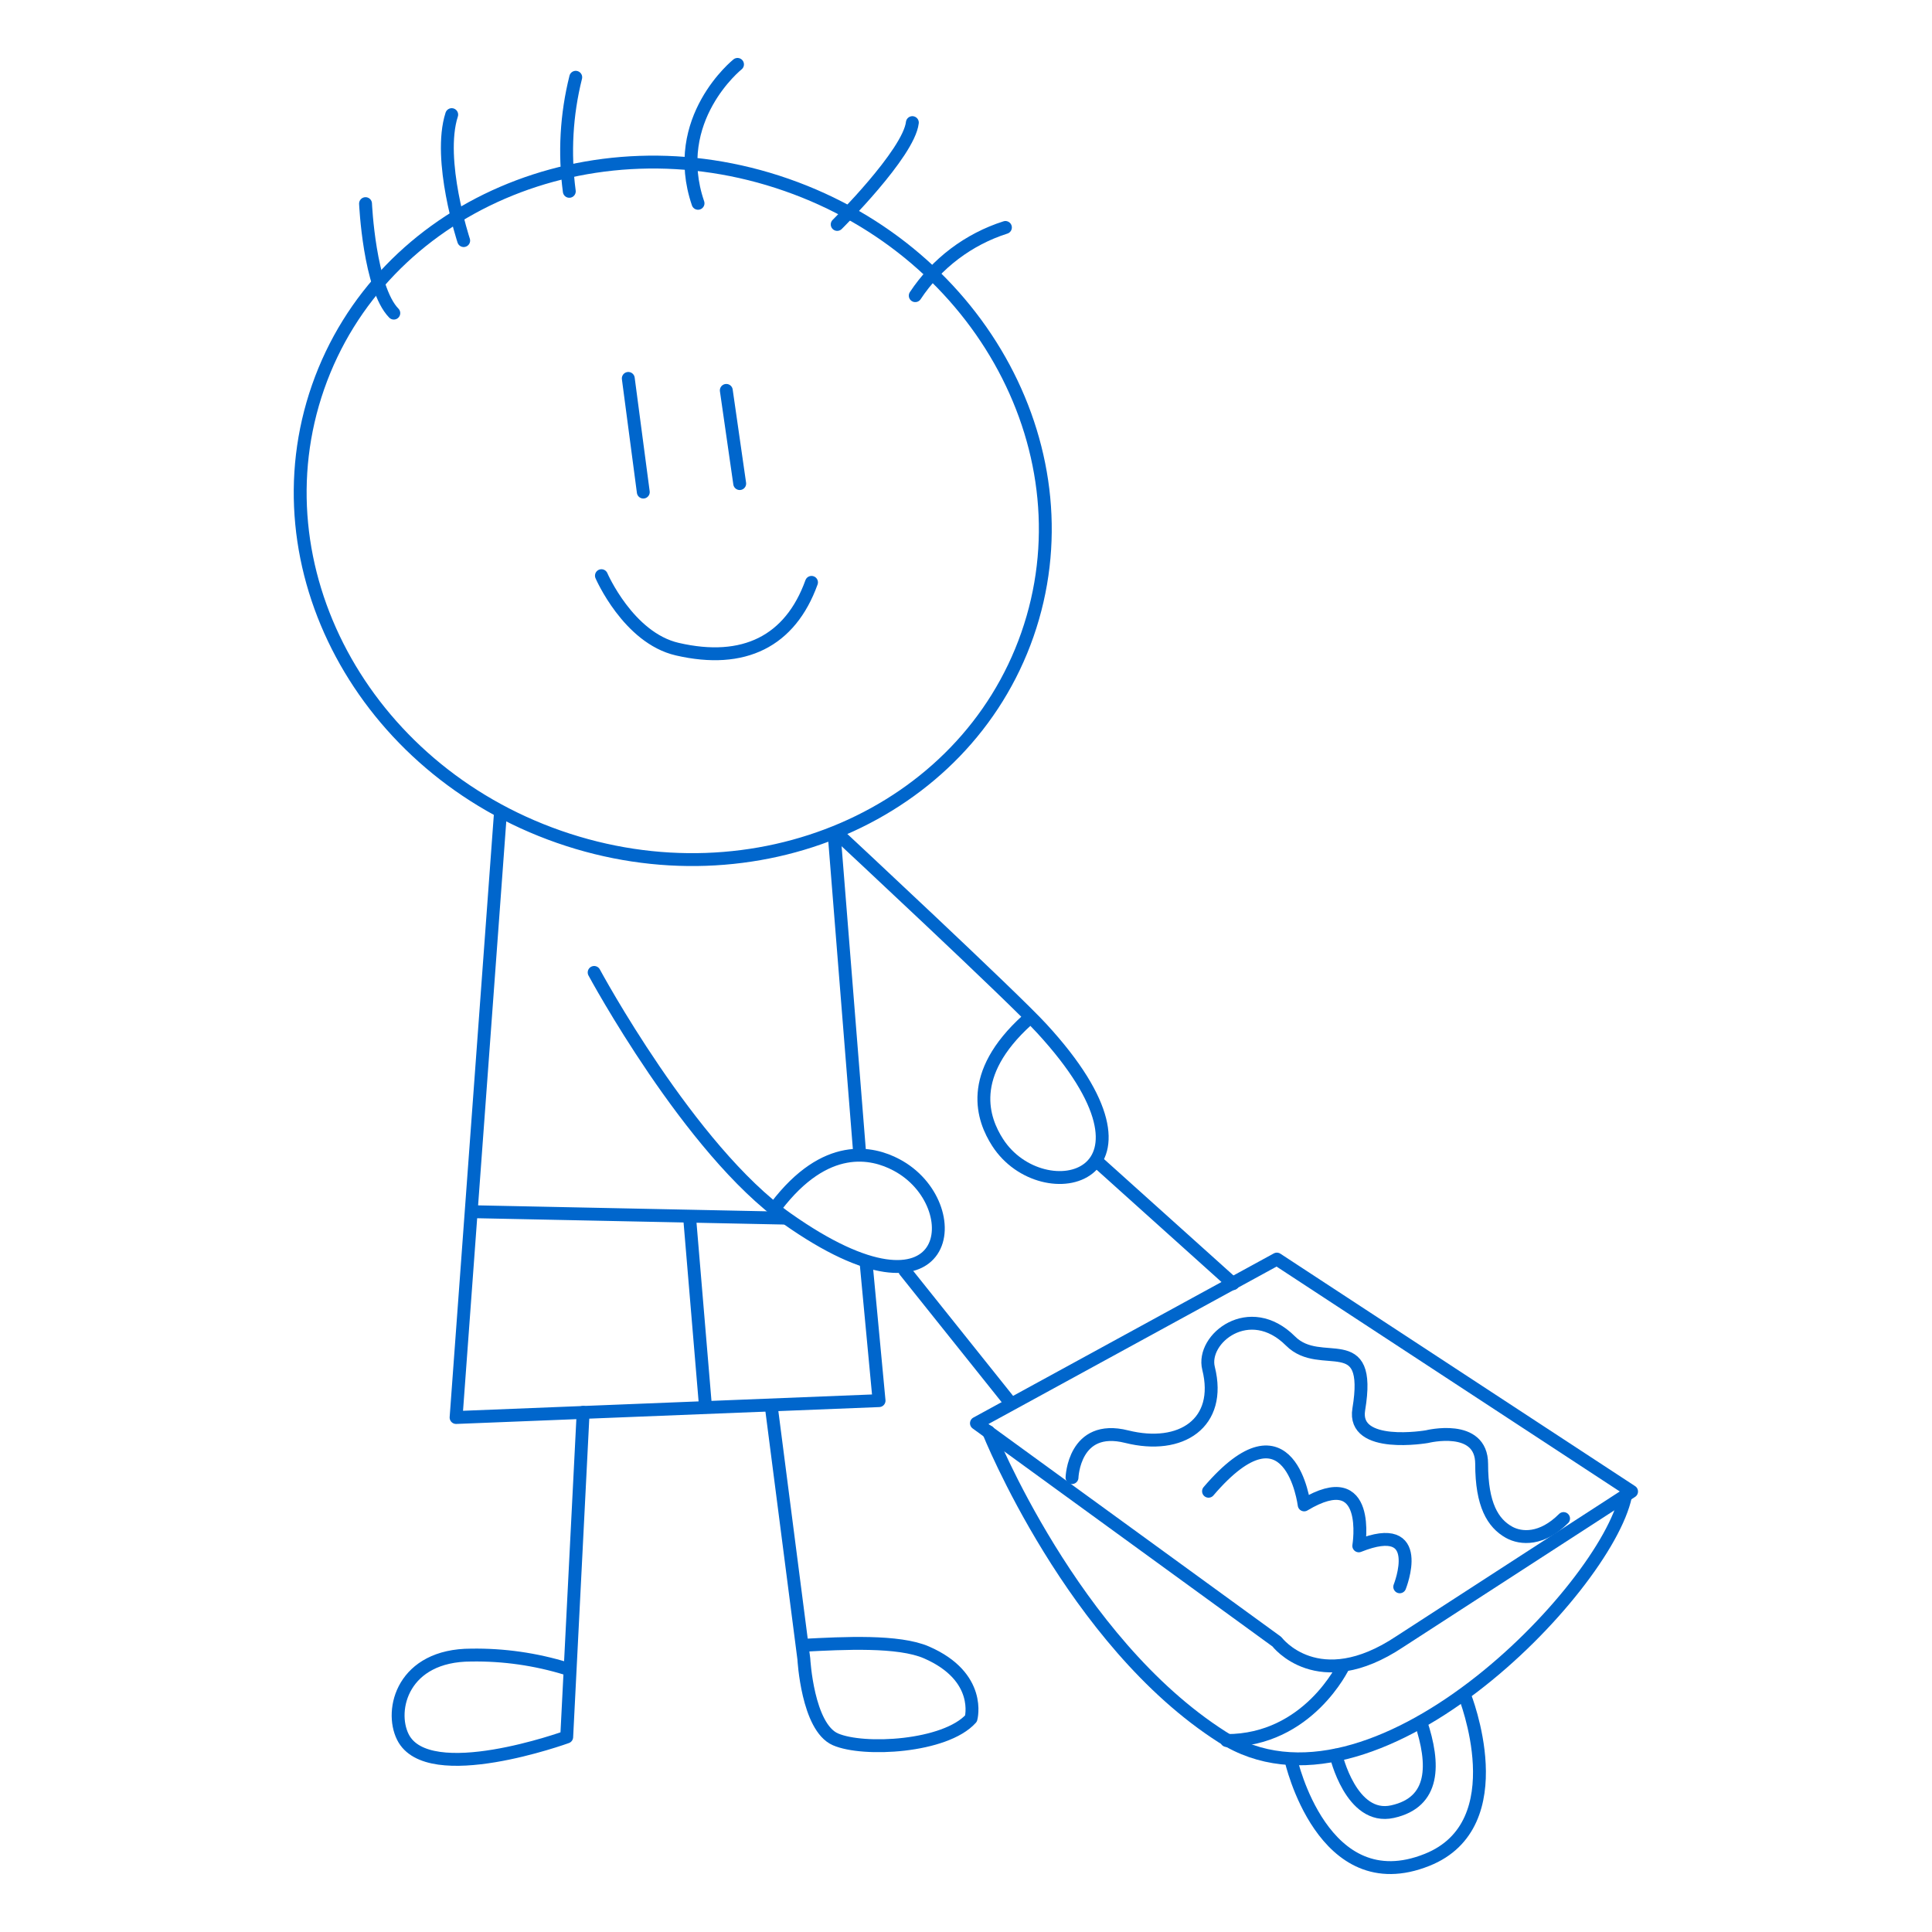
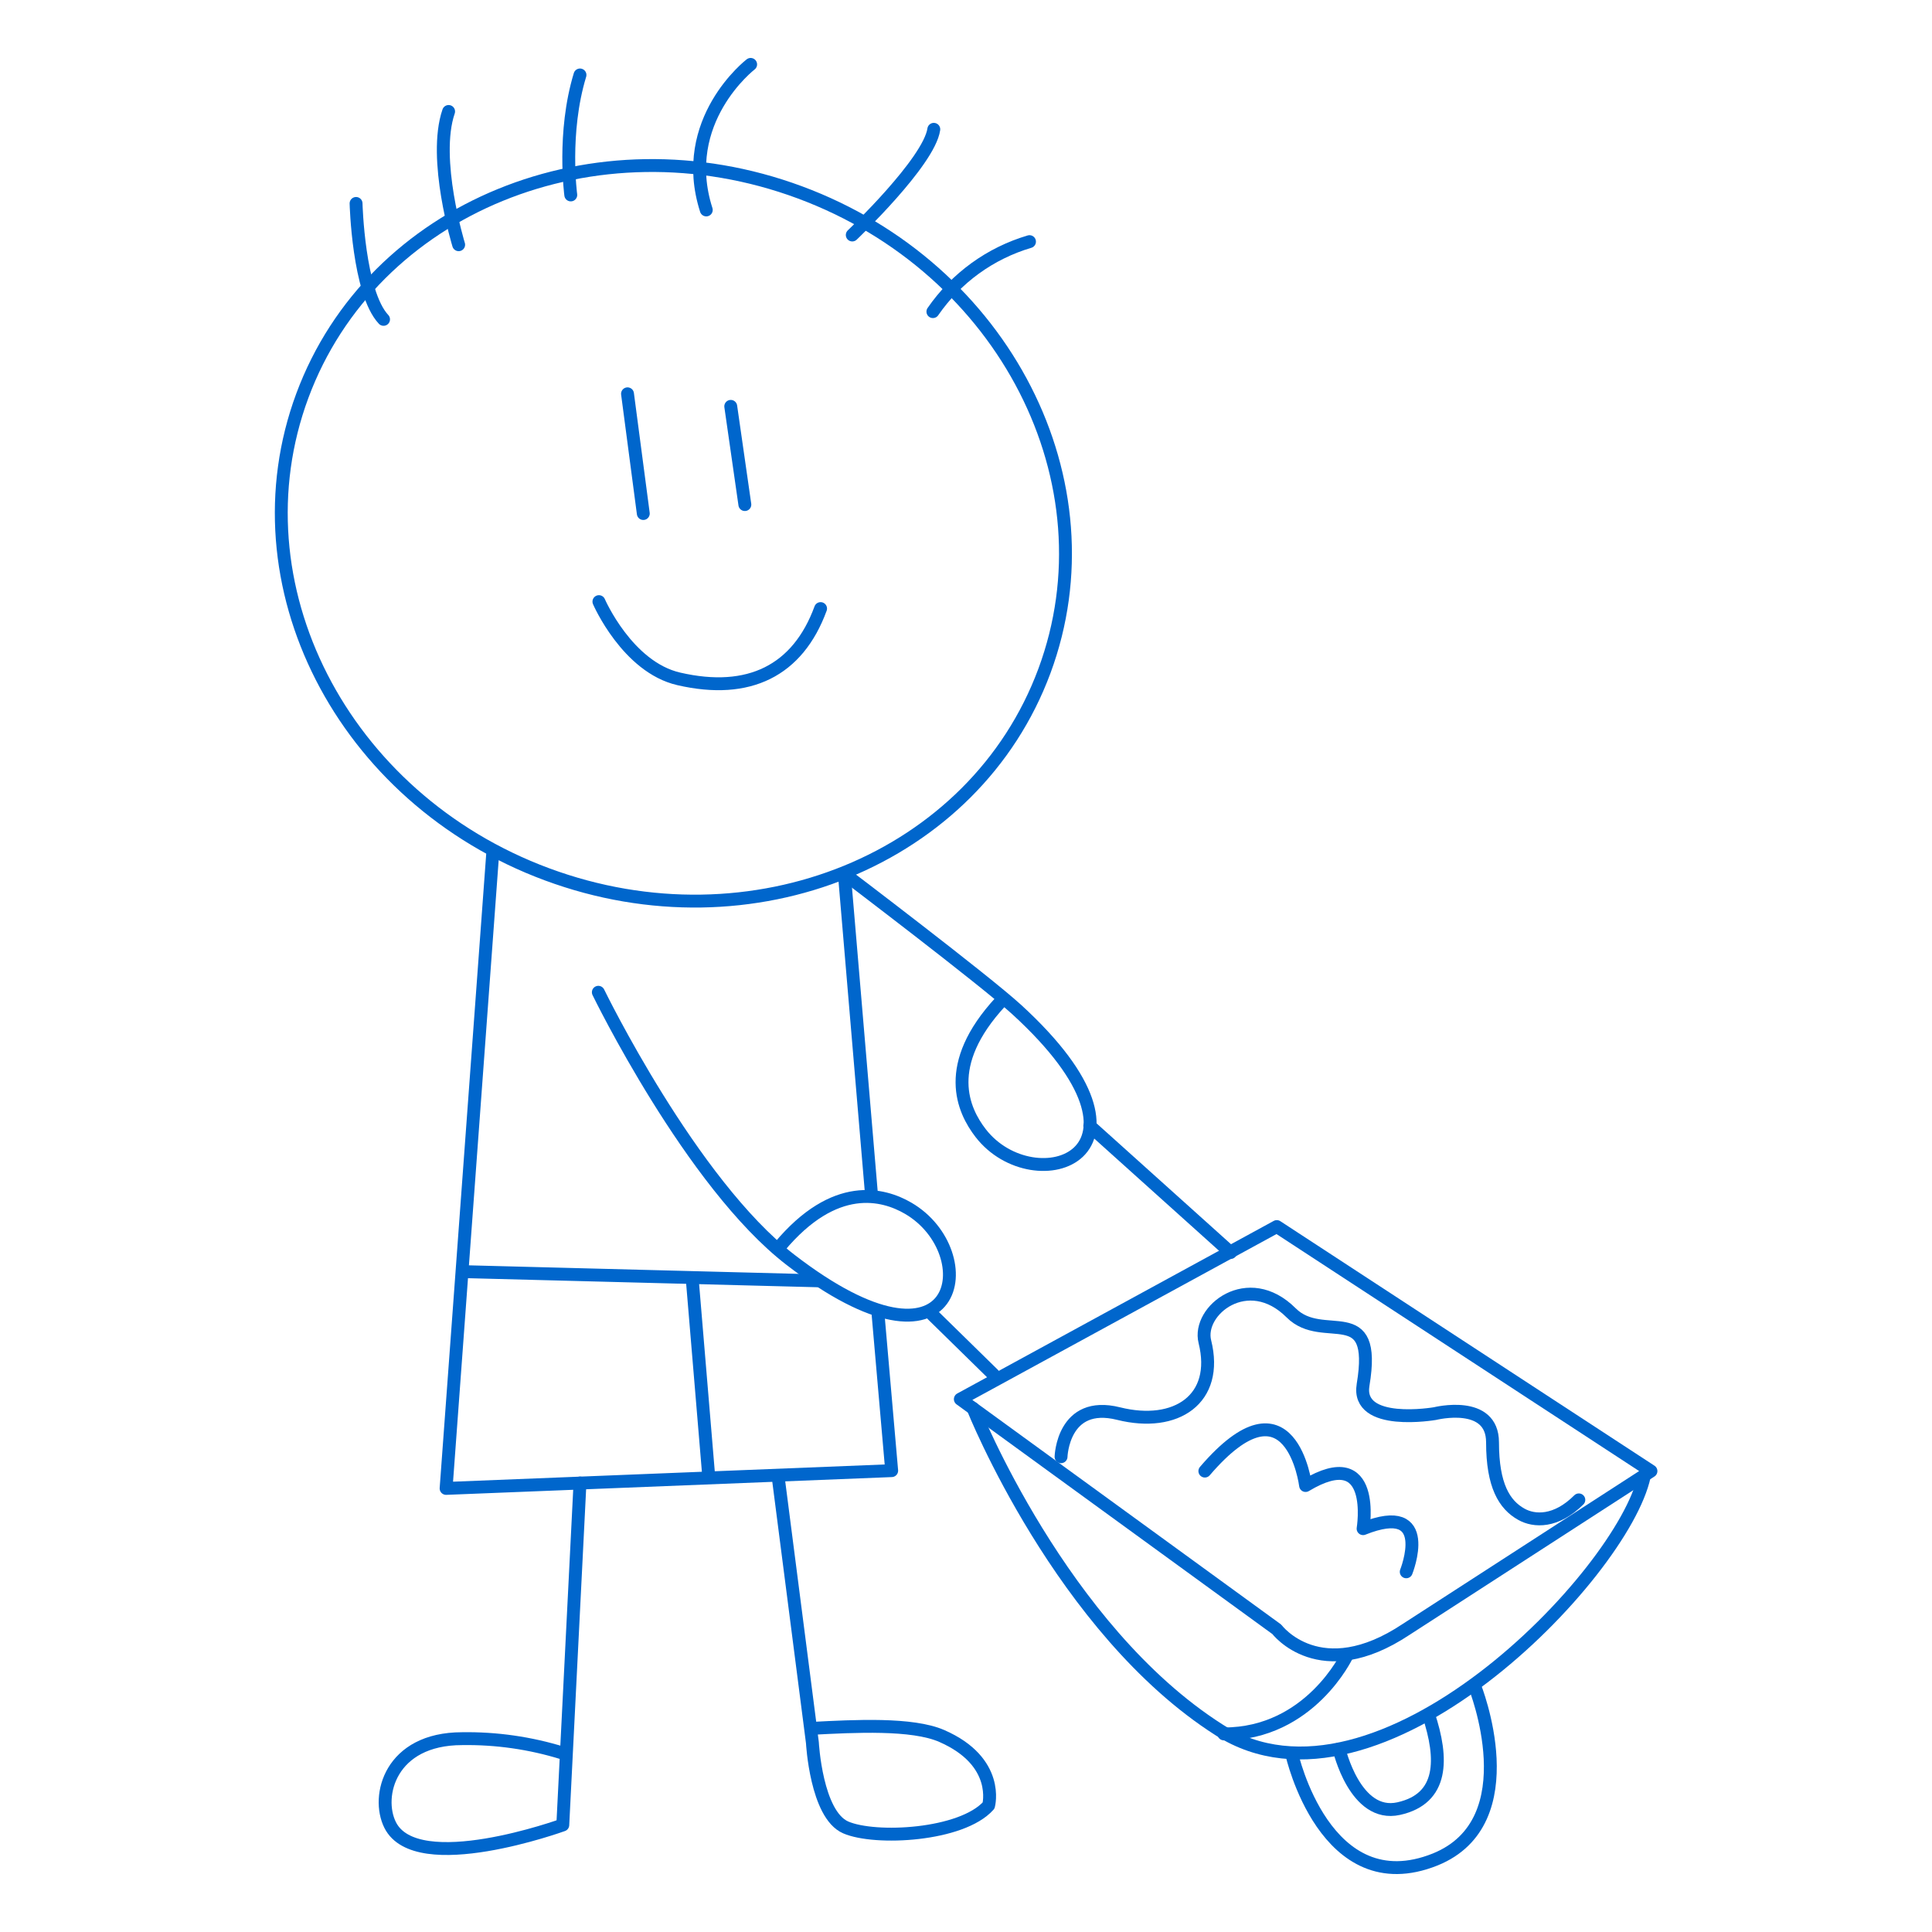
<svg xmlns="http://www.w3.org/2000/svg" width="150" height="150" viewBox="0 0 150 150" fill="none">
-   <path d="M65.21 64.895C65.21 64.895 78.71 77.47 80.885 79.855C91.675 91.585 80.945 94.12 77.455 88.7C76.31 86.915 75.035 83.46 79.745 79.2" stroke="#0066CC" stroke-linecap="round" stroke-linejoin="round" />
-   <path d="M46.13 75.5C46.13 75.5 53.55 89.28 61.1 94.61C74.1 103.795 75.315 93.455 69.6 90.44C67.725 89.44 64.1 88.62 60.25 93.675" stroke="#0066CC" stroke-linecap="round" stroke-linejoin="round" />
-   <path d="M45.275 109.655L43.999 134.86C43.999 134.86 33.23 138.77 31.279 134.86C30.22 132.74 31.279 128.5 36.58 128.5C39.093 128.46 41.597 128.818 43.999 129.56" stroke="#0066CC" stroke-linecap="round" stroke-linejoin="round" />
-   <path d="M59.91 109.42L62.41 128.8C62.41 128.8 62.69 134.09 64.86 135.04C67.03 135.99 73.385 135.65 75.39 133.425C75.39 133.425 76.285 130.19 71.935 128.295C69.765 127.35 65.53 127.575 62.355 127.74" stroke="#0066CC" stroke-linecap="round" stroke-linejoin="round" />
-   <path d="M28.38 15.81C28.38 15.81 28.675 22.365 30.575 24.31" stroke="#0066CC" stroke-linecap="round" stroke-linejoin="round" />
-   <path d="M35.07 8.9C33.94 12.42 36 18.68 36 18.68" stroke="#0066CC" stroke-linecap="round" stroke-linejoin="round" />
-   <path d="M44.7 6C43.974 8.893 43.805 11.898 44.2 14.855" stroke="#0066CC" stroke-linecap="round" stroke-linejoin="round" />
-   <path d="M57.26 5C57.26 5 51.96 9.24 54.195 15.785" stroke="#0066CC" stroke-linecap="round" stroke-linejoin="round" />
-   <path d="M65 17.425C65 17.425 70.55 11.925 70.835 9.52" stroke="#0066CC" stroke-linecap="round" stroke-linejoin="round" />
-   <path d="M78.06 17.66C75.191 18.575 72.721 20.444 71.06 22.955" stroke="#0066CC" stroke-linecap="round" stroke-linejoin="round" />
-   <path d="M79.768 49.272C84.647 35.295 76.273 19.662 61.065 14.354C45.858 9.046 29.575 16.074 24.696 30.051C19.818 44.028 28.192 59.662 43.399 64.969C58.607 70.277 74.89 63.249 79.768 49.272Z" stroke="#0066CC" stroke-linecap="round" stroke-linejoin="round" />
-   <path d="M56.39 30.31L57.43 37.545" stroke="#0066CC" stroke-linecap="round" stroke-linejoin="round" />
-   <path d="M48.78 29.38L49.945 38.205" stroke="#0066CC" stroke-linecap="round" stroke-linejoin="round" />
-   <path d="M46.695 44.695C46.695 44.695 48.78 49.525 52.585 50.4C57.76 51.595 61.355 49.79 63.005 45.215" stroke="#0066CC" stroke-linecap="round" stroke-linejoin="round" />
-   <path d="M67.255 98.17L68.25 108.745L35.41 110.055L38.845 63.235" stroke="#0066CC" stroke-linecap="round" stroke-linejoin="round" />
-   <path d="M64.76 64.695L66.755 89.675" stroke="#0066CC" stroke-linecap="round" stroke-linejoin="round" />
-   <path d="M36.895 94.08L60.969 94.575" stroke="#0066CC" stroke-linecap="round" stroke-linejoin="round" />
-   <path d="M53.55 94.63L54.77 109.16" stroke="#0066CC" stroke-linecap="round" stroke-linejoin="round" />
-   <path d="M99.135 97.755L75.81 110.5L99.135 127.46C99.135 127.46 102.315 131.7 108.675 127.46L126.675 115.8L99.135 97.755Z" stroke="#0066CC" stroke-linecap="round" stroke-linejoin="round" />
-   <path d="M76.75 111.155C76.75 111.155 83.25 127.44 94.89 134.86C106.53 142.28 124.675 123.395 126.205 116.15" stroke="#0066CC" stroke-linecap="round" stroke-linejoin="round" />
-   <path d="M104.315 129.325C104.315 129.325 101.59 135.135 95.231 135.135" stroke="#0066CC" stroke-linecap="round" stroke-linejoin="round" />
-   <path d="M113.715 131.64C113.715 131.64 117.715 141.64 110.795 144.4C102.68 147.65 100.23 136.635 100.23 136.635" stroke="#0066CC" stroke-linecap="round" stroke-linejoin="round" />
-   <path d="M83.231 114.72C83.231 114.72 83.361 110.51 87.471 111.54C91.71 112.6 94.891 110.48 93.831 106.235C93.255 103.94 97.01 100.935 100.195 104.115C102.565 106.49 106.555 103.055 105.495 109.42C104.97 112.555 110.795 111.54 110.795 111.54C110.795 111.54 115.035 110.48 115.035 113.66C115.035 116.84 115.91 118.26 117.155 118.96C118.105 119.49 119.72 119.575 121.395 117.9" stroke="#0066CC" stroke-linecap="round" stroke-linejoin="round" />
-   <path d="M108.675 123.2C108.675 123.2 110.795 117.9 105.495 120.02C105.495 120.02 106.555 113.66 101.255 116.84C101.255 116.84 100.195 108.34 93.83 115.78" stroke="#0066CC" stroke-linecap="round" stroke-linejoin="round" />
-   <path d="M78.245 108.66L70.255 98.665" stroke="#0066CC" stroke-linecap="round" stroke-linejoin="round" />
-   <path d="M95.73 99.665L85.35 90.335" stroke="#0066CC" stroke-linecap="round" stroke-linejoin="round" />
-   <path d="M103.725 136.265C103.725 136.265 104.9 141.37 108.115 140.655C111.41 139.925 111.41 136.995 110.31 133.7" stroke="#0066CC" stroke-linecap="round" stroke-linejoin="round" />
+   <path d="M65.545 67.835C65.545 67.835 76.415 76.075 78.935 78.38C91.32 89.715 80.29 93.345 76.135 87.97C74.77 86.2 73.135 82.69 77.68 77.78" stroke="#0066CC" stroke-linecap="round" stroke-linejoin="round" />
+   <path d="M46.455 77.04C46.455 77.04 53.66 91.87 61.37 97.81C74.67 108.055 76.37 97.22 70.515 93.81C68.585 92.685 64.815 91.655 60.515 96.81" stroke="#0066CC" stroke-linecap="round" stroke-linejoin="round" />
+   <path d="M45.03 115.14L43.695 141.69C43.695 141.69 32.35 145.81 30.29 141.69C29.175 139.46 30.29 134.99 35.875 134.99C38.524 134.948 41.164 135.326 43.695 136.11" stroke="#0066CC" stroke-linecap="round" stroke-linejoin="round" />
+   <path d="M60.445 114.89L63.075 135.305C63.075 135.305 63.37 140.885 65.66 141.88C67.95 142.875 74.66 142.525 76.755 140.18C76.755 140.18 77.69 136.775 73.115 134.78C70.825 133.78 66.365 134.015 63.02 134.19" stroke="#0066CC" stroke-linecap="round" stroke-linejoin="round" />
+   <path d="M27.645 15.795C27.645 15.795 27.82 22.705 29.779 24.795" stroke="#0066CC" stroke-linecap="round" stroke-linejoin="round" />
+   <path d="M34.83 8.655C33.565 12.34 35.61 19 35.61 19" stroke="#0066CC" stroke-linecap="round" stroke-linejoin="round" />
+   <path d="M45.03 5.82C43.66 10.32 44.315 15.135 44.315 15.135" stroke="#0066CC" stroke-linecap="round" stroke-linejoin="round" />
+   <path d="M58.28 5C58.28 5 52.61 9.36 54.835 16.3" stroke="#0066CC" stroke-linecap="round" stroke-linejoin="round" />
+   <path d="M66.17 18.245C66.17 18.245 72.125 12.585 72.5 10.04" stroke="#0066CC" stroke-linecap="round" stroke-linejoin="round" />
+   <path d="M79.93 18.76C76.882 19.661 74.235 21.579 72.43 24.195" stroke="#0066CC" stroke-linecap="round" stroke-linejoin="round" />
+   <path d="M81.089 52.092C86.511 37.471 78.01 20.835 62.1 14.934C46.19 9.033 28.897 16.102 23.474 30.722C18.051 45.343 26.553 61.978 42.463 67.88C58.372 73.781 75.666 66.712 81.089 52.092Z" stroke="#0066CC" stroke-linecap="round" stroke-linejoin="round" />
+   <path d="M56.735 31.55L57.83 39.175" stroke="#0066CC" stroke-linecap="round" stroke-linejoin="round" />
+   <path d="M48.72 30.575L49.945 39.87" stroke="#0066CC" stroke-linecap="round" stroke-linejoin="round" />
+   <path d="M46.5 46.71C46.5 46.71 48.7 51.795 52.71 52.71C58.16 53.965 61.945 52.065 63.71 47.25" stroke="#0066CC" stroke-linecap="round" stroke-linejoin="round" />
+   <path d="M68.175 102.07L69.23 114.18L34.635 115.56L38.255 66.24" stroke="#0066CC" stroke-linecap="round" stroke-linejoin="round" />
+   <path d="M65.55 67.78L67.65 92.59" stroke="#0066CC" stroke-linecap="round" stroke-linejoin="round" />
+   <path d="M36.2 98.735L63.435 99.44" stroke="#0066CC" stroke-linecap="round" stroke-linejoin="round" />
+   <path d="M53.745 99.31L55.025 114.615" stroke="#0066CC" stroke-linecap="round" stroke-linejoin="round" />
+   <path d="M99.13 95.23L74.56 108.63L99.13 126.5C99.13 126.5 102.48 130.965 109.18 126.5L128.18 114.215L99.13 95.23Z" stroke="#0066CC" stroke-linecap="round" stroke-linejoin="round" />
+   <path d="M75.55 109.345C75.55 109.345 82.38 126.5 94.66 134.315C106.94 142.13 126.035 122.24 127.66 114.61" stroke="#0066CC" stroke-linecap="round" stroke-linejoin="round" />
+   <path d="M104.59 128.5C104.59 128.5 101.72 134.62 95.019 134.62" stroke="#0066CC" stroke-linecap="round" stroke-linejoin="round" />
+   <path d="M114.5 130.925C114.5 130.925 118.71 141.425 111.425 144.37C102.875 147.79 100.295 136.185 100.295 136.185" stroke="#0066CC" stroke-linecap="round" stroke-linejoin="round" />
+   <path d="M82.38 113.1C82.38 113.1 82.51 108.665 86.845 109.75C91.31 110.865 94.66 108.63 93.545 104.165C92.94 101.745 96.895 98.58 100.245 101.93C102.745 104.43 106.945 100.815 105.83 107.515C105.28 110.82 111.415 109.75 111.415 109.75C111.415 109.75 115.88 108.63 115.88 111.985C115.88 115.34 116.8 116.83 118.115 117.565C119.115 118.13 120.815 118.215 122.58 116.45" stroke="#0066CC" stroke-linecap="round" stroke-linejoin="round" />
+   <path d="M109.18 122.035C109.18 122.035 111.415 116.45 105.83 118.685C105.83 118.685 106.945 111.985 101.365 115.335C101.365 115.335 100.245 106.4 93.545 114.215" stroke="#0066CC" stroke-linecap="round" stroke-linejoin="round" />
+   <path d="M77.13 106.715L72.39 102.07" stroke="#0066CC" stroke-linecap="round" stroke-linejoin="round" />
+   <path d="M95.545 97.245L84.61 87.415" stroke="#0066CC" stroke-linecap="round" stroke-linejoin="round" />
+   <path d="M103.965 135.795C103.965 135.795 105.205 141.175 108.595 140.42C112.06 139.65 112.06 136.565 110.905 133.1" stroke="#0066CC" stroke-linecap="round" stroke-linejoin="round" />
</svg>
